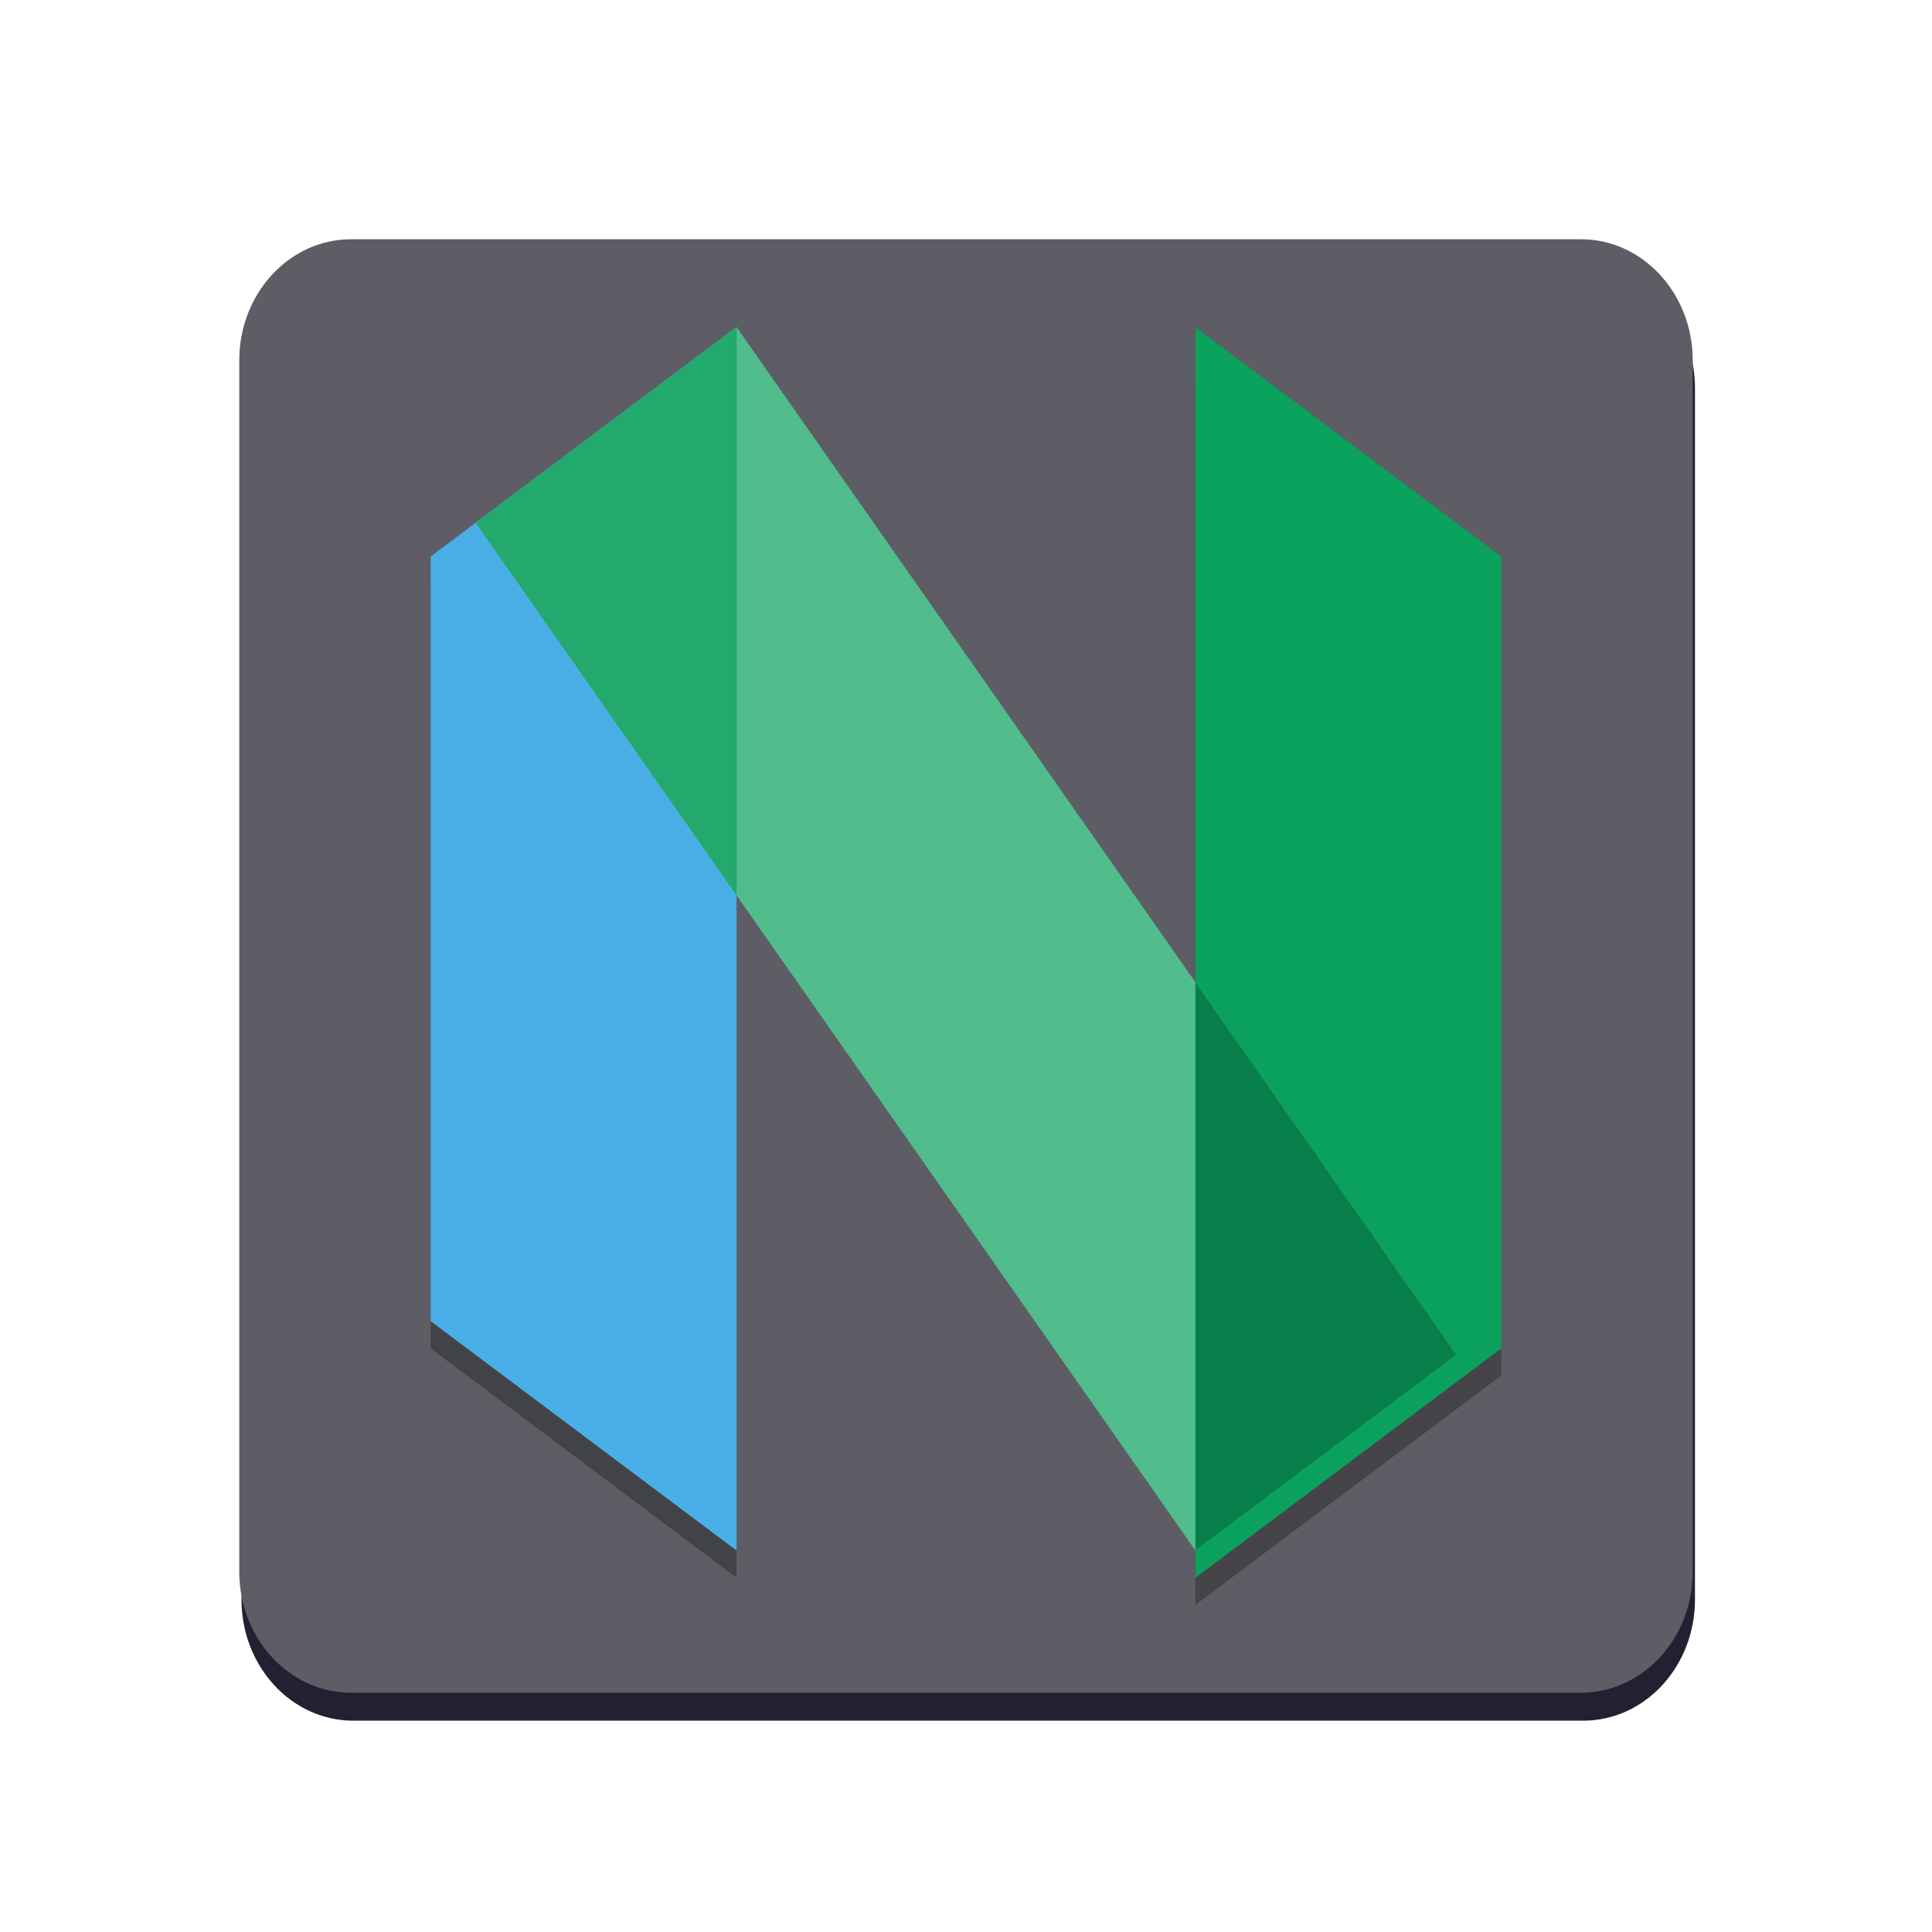
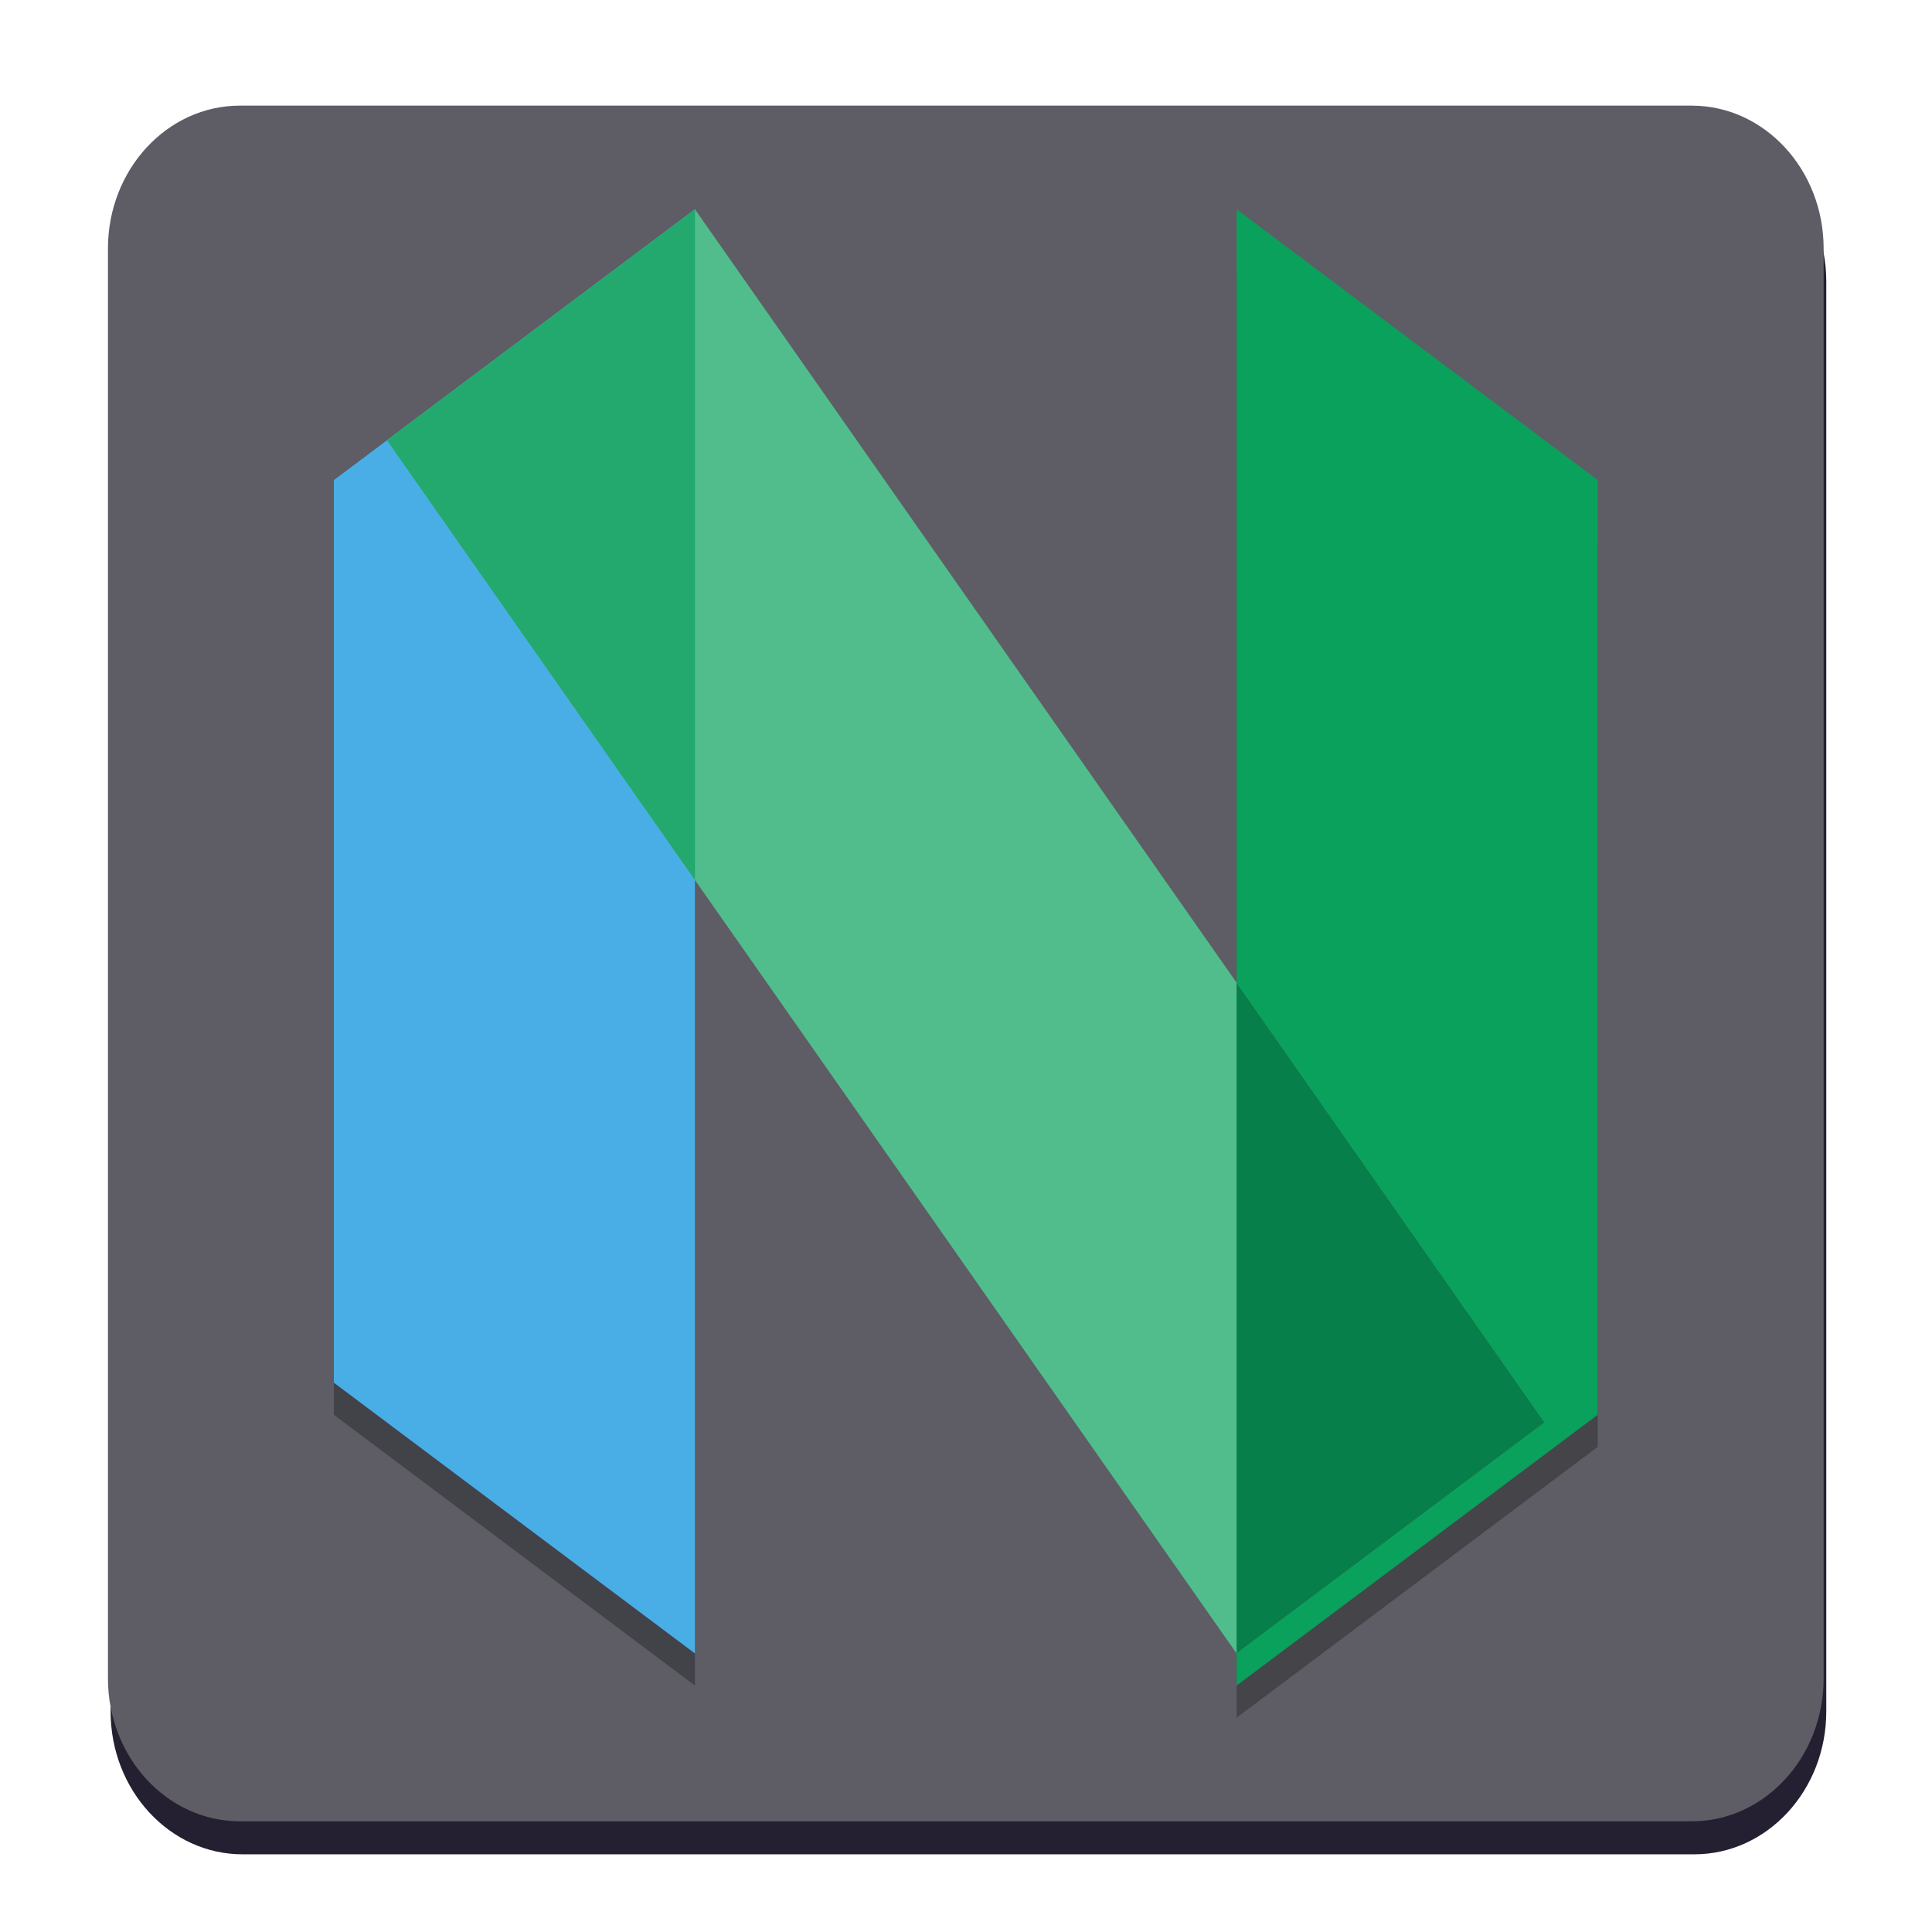
<svg xmlns="http://www.w3.org/2000/svg" width="128" height="128" viewBox="0 0 128 128" fill="none" version="1.1" id="svg92">
  <g id="sublime-merge">
-     <path id="Vector" d="M104.889 17.704H23.407C19.316 17.704 16 21.297 16 25.728V105.975C16 110.407 19.316 114 23.407 114H104.889C108.98 114 112.296 110.407 112.296 105.975V25.728C112.296 21.297 108.98 17.704 104.889 17.704Z" fill="url(#paint0_linear)" />
-     <path id="Vector_2" d="M 104.741,15.852 H 23.259 c -4.091,0 -7.407,3.593 -7.407,8.025 v 80.247 c 0,4.431 3.316,8.024 7.407,8.024 h 81.482 c 4.091,0 7.407,-3.593 7.407,-8.024 V 23.877 c 0,-4.432 -3.316,-8.025 -7.407,-8.025 z" fill="url(#paint1_linear)" style="fill:url(#paint1_linear)" />
-     <g id="g152" transform="matrix(0.2269464,0,0,0.2269098,16.27933,17.09021)" style="stroke-width:5.876">
-       <g id="g87" transform="matrix(1.058419,0,0,1.058419,7.054166,-4.42092)" style="stroke-width:102.705">
-         <path d="M 44.344,94.031 128.719,30.75 v 337.5 L 44.344,304.969 Z" id="path71" style="opacity:0.3;fill:#00070a;stroke-width:102.705" />
-         <path d="M 339.66,101.53 255.285,38.249 v 337.5 l 84.375,-63.281 z" id="path73" style="opacity:0.3;fill:#090909;stroke-width:102.705" />
-         <path d="M 339.66,86.531 255.285,23.25 v 345 l 84.375,-63.281 z" id="path75" style="fill:#0aa15c;stroke-width:102.705" />
-         <path d="M 44.344,86.531 128.719,23.25 v 337.5 L 44.344,297.469 Z" id="path77" style="fill:#4aaee6;stroke-width:102.705" />
-         <path d="M 128.72,30.75 327.25,314.27 255.278,368.249 56.748,84.729 Z" id="path79" style="opacity:0.3;stroke-width:102.705" />
-         <path d="M 128.72,23.25 327.25,306.77 255.278,360.749 56.748,77.229 Z" id="path81" style="fill:#51bd8c;stroke-width:102.705" />
-         <path d="m 255.28,203.99 v 156.76 l 71.972,-53.979 z" id="path83" style="fill:#077f4a;stroke-width:102.705" />
-         <path d="M 128.72,23.25 56.746,77.22 128.72,180.01 Z" id="path85" style="fill:#23a86e;stroke-width:102.705" />
+     <path id="Vector" d="M 112.253,9.184 H 16.071 c -4.829,0 -8.744,4.241 -8.744,9.472 v 94.724 c 0,5.232 3.915,9.473 8.744,9.473 h 96.182 c 4.829,0 8.743,-4.241 8.743,-9.473 v -94.724 c 0,-5.231 -3.914,-9.472 -8.743,-9.472 z" fill="url(#paint0_linear)" style="fill:url(#paint0_linear);stroke-width:1" />
+     <path id="Vector_2" d="M 112.078,6.998 H 15.896 c -4.829,0 -8.744,4.241 -8.744,9.472 v 94.725 c 0,5.23 3.915,9.472 8.744,9.472 h 96.182 c 4.829,0 8.743,-4.241 8.743,-9.472 V 16.471 c 0,-5.231 -3.914,-9.472 -8.743,-9.472 z" fill="url(#paint1_linear)" style="fill:url(#paint1_linear);stroke-width:1" />
+     <g id="g152" transform="matrix(0.2678904,0,0,0.2678472,7.656576,8.460028)" style="stroke-width:4.978">
+       <g id="g87" transform="matrix(1.058419,0,0,1.058419,7.054166,-4.42092)" style="stroke-width:87.008">
+         <path d="M 44.344,94.031 128.719,30.75 v 337.5 L 44.344,304.969 Z" id="path71" style="opacity:0.3;fill:#00070a;stroke-width:87.008" />
+         <path d="M 339.66,101.53 255.285,38.249 v 337.5 l 84.375,-63.281 z" id="path73" style="opacity:0.3;fill:#090909;stroke-width:87.008" />
+         <path d="M 339.66,86.531 255.285,23.25 v 345 l 84.375,-63.281 z" id="path75" style="fill:#0aa15c;stroke-width:87.008" />
+         <path d="M 44.344,86.531 128.719,23.25 v 337.5 L 44.344,297.469 Z" id="path77" style="fill:#4aaee6;stroke-width:87.008" />
+         <path d="M 128.72,30.75 327.25,314.27 255.278,368.249 56.748,84.729 Z" id="path79" style="opacity:0.3;stroke-width:87.008" />
+         <path d="M 128.72,23.25 327.25,306.77 255.278,360.749 56.748,77.229 Z" id="path81" style="fill:#51bd8c;stroke-width:87.008" />
+         <path d="m 255.28,203.99 v 156.76 l 71.972,-53.979 z" id="path83" style="fill:#077f4a;stroke-width:87.008" />
+         <path d="M 128.72,23.25 56.746,77.22 128.72,180.01 Z" id="path85" style="fill:#23a86e;stroke-width:87.008" />
      </g>
    </g>
  </g>
  <defs id="defs90">
    <linearGradient id="paint0_linear" x1="16" y1="65.852" x2="112.296" y2="65.852" gradientUnits="userSpaceOnUse">
      <stop stop-color="#241F31" id="stop78" />
    </linearGradient>
    <linearGradient id="paint1_linear" x1="16" y1="62.148" x2="112.296" y2="62.148" gradientUnits="userSpaceOnUse">
      <stop stop-color="#5E5C64" id="stop81" />
    </linearGradient>
    <linearGradient id="paint2_linear" x1="32" y1="52.038" x2="71.516" y2="52.038" gradientUnits="userSpaceOnUse">
      <stop stop-color="#33D17A" id="stop84" />
    </linearGradient>
    <linearGradient id="paint3_linear" x1="32" y1="71.454" x2="95.114" y2="71.454" gradientUnits="userSpaceOnUse">
      <stop stop-color="#33D17A" id="stop87" />
    </linearGradient>
+     <clipPath id="clipPath100">
+       <rect x="160" y="-188" width="16" height="56" rx="8" ry="8" enable-background="new" fill="none" stroke="#000" style="paint-order:normal" id="rect98" />
+     </clipPath>
+     <linearGradient id="a" x1="28" x2="116" y1="-276" y2="-276" gradientTransform="translate(-155.1468,179.9456)" gradientUnits="userSpaceOnUse">
+       <stop stop-color="#1a5fb4" offset="0" id="stop102" />
+       <stop stop-color="#3584e4" offset=".045" id="stop104" />
+       <stop stop-color="#1a5fb4" offset=".091" id="stop106" />
+       <stop stop-color="#1a5fb4" offset=".909" id="stop108" />
+       <stop stop-color="#3584e4" offset=".955" id="stop110" />
+       <stop stop-color="#1a5fb4" offset="1" id="stop112" />
+     </linearGradient>
+     <clipPath id="clipPath117">
+       <rect width="192" height="152" id="rect115" />
+     </clipPath>
  </defs>
</svg>
